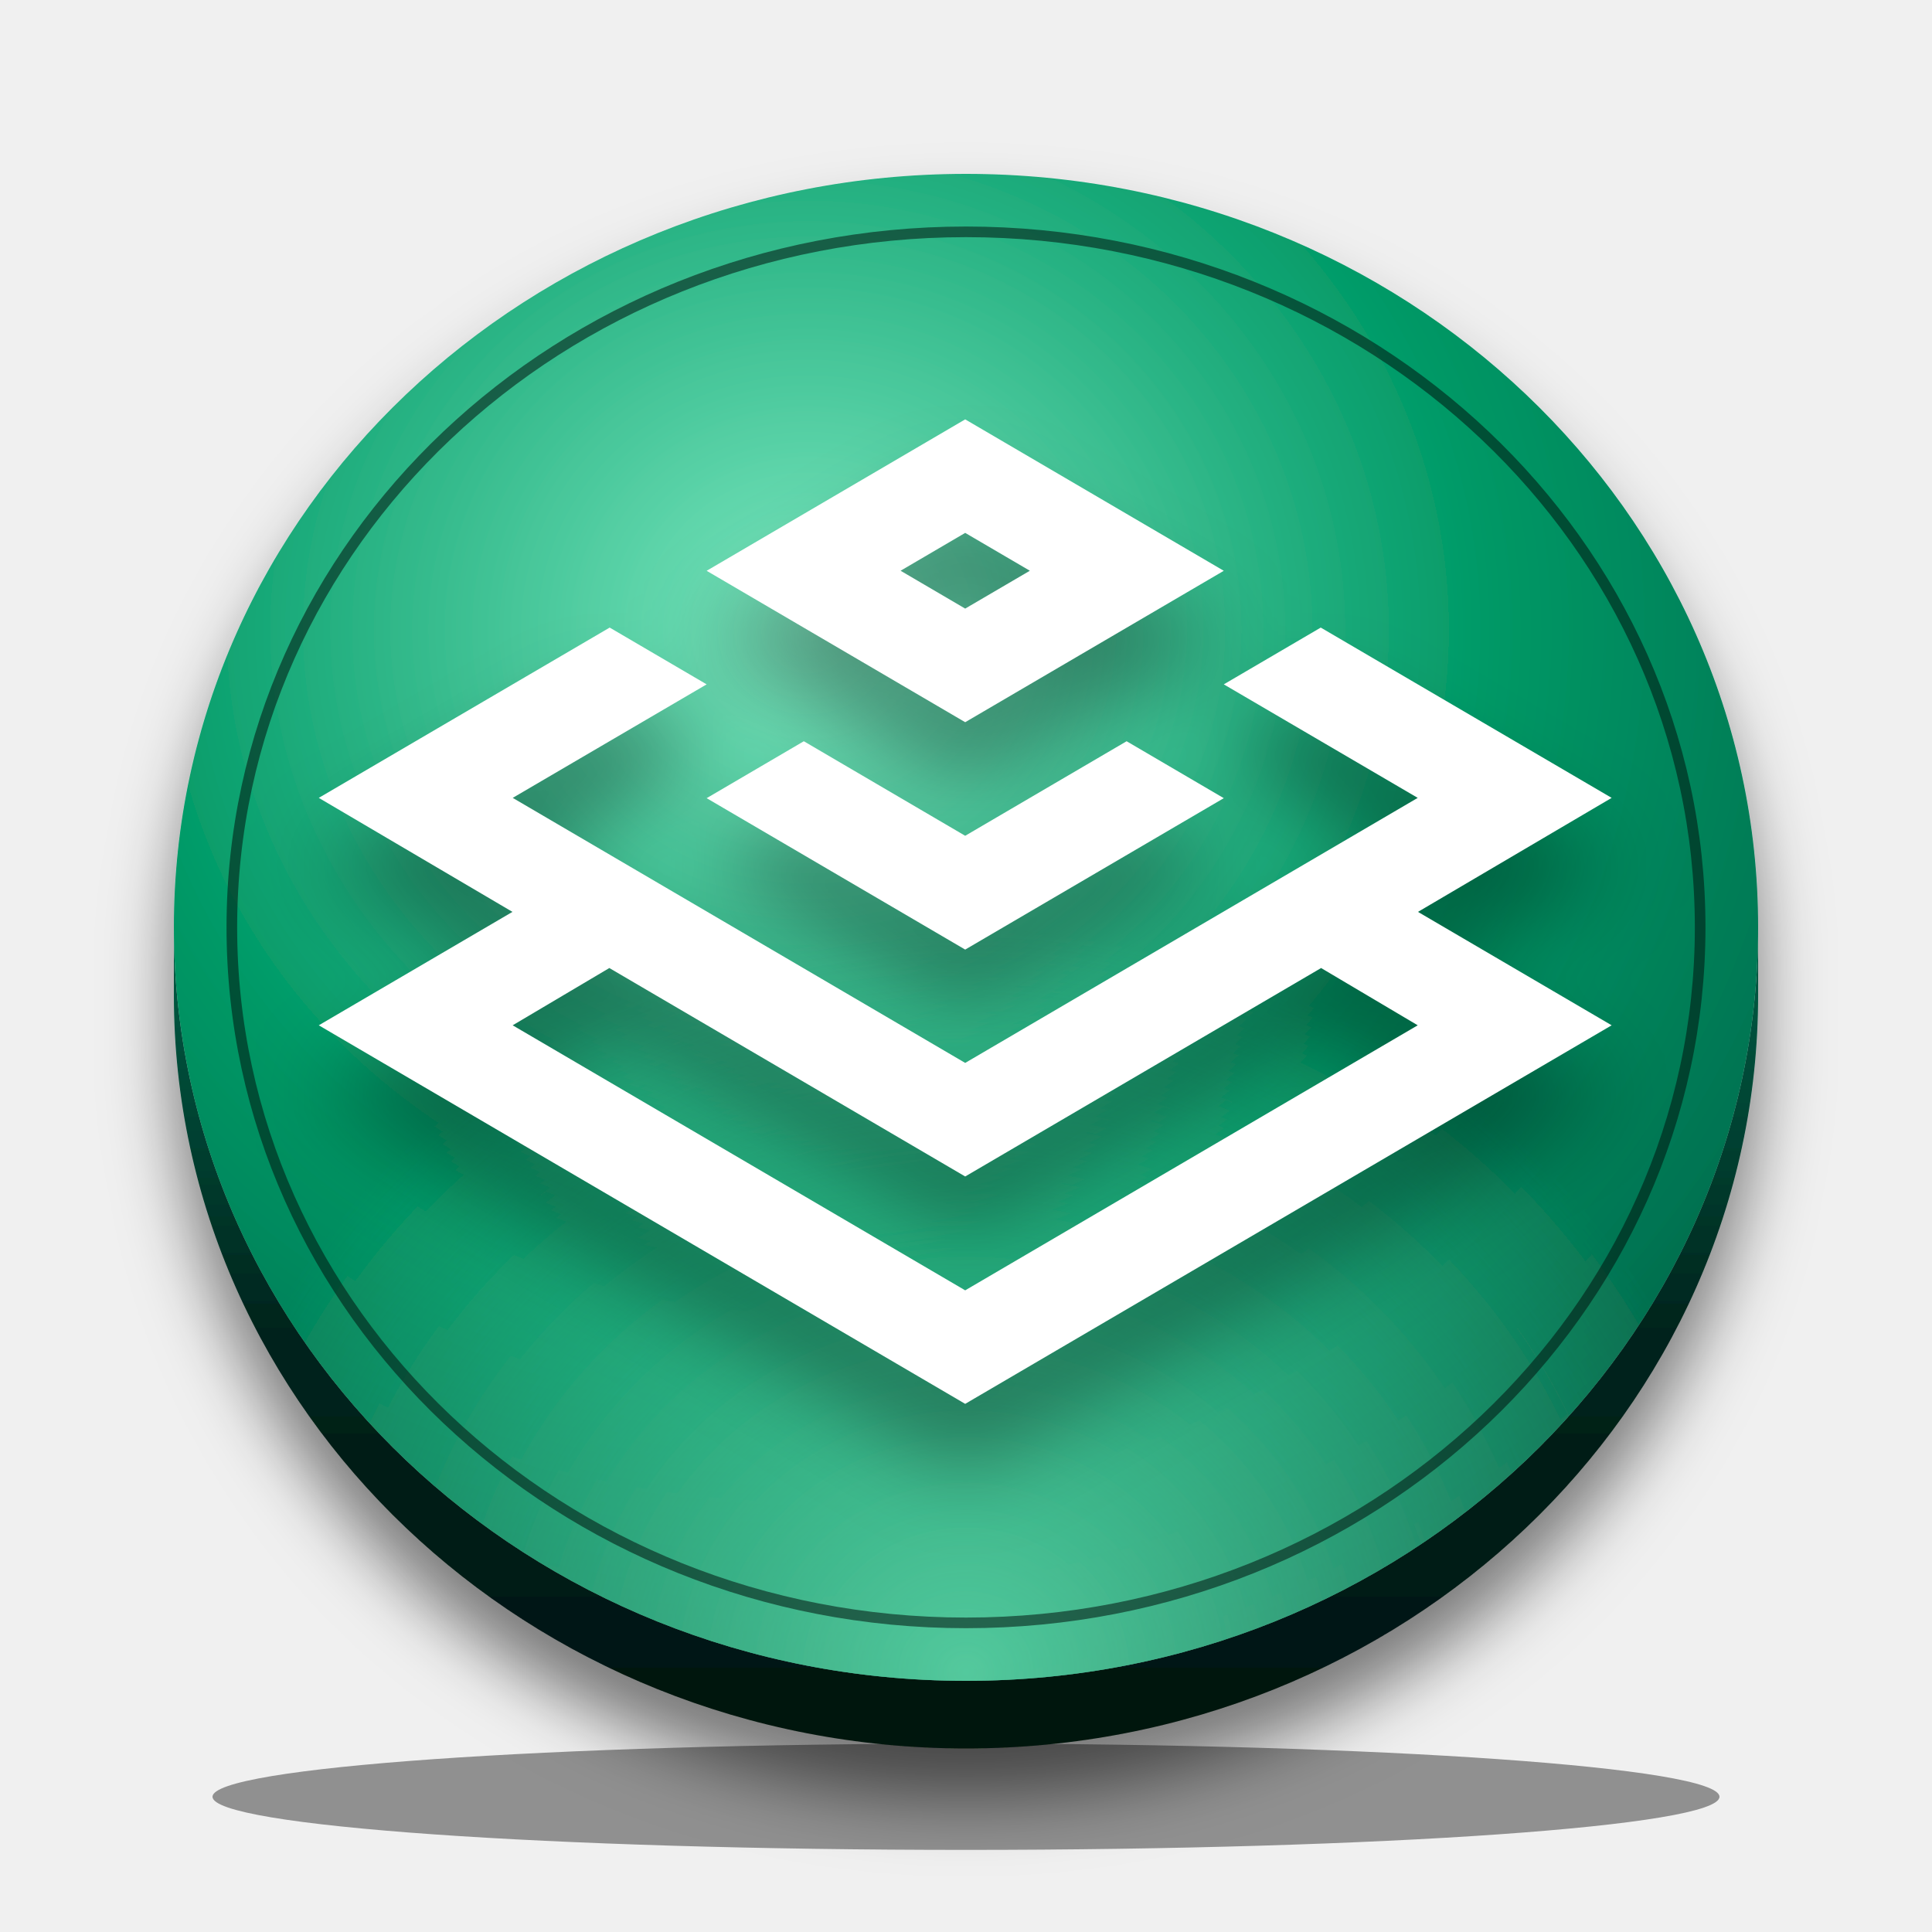
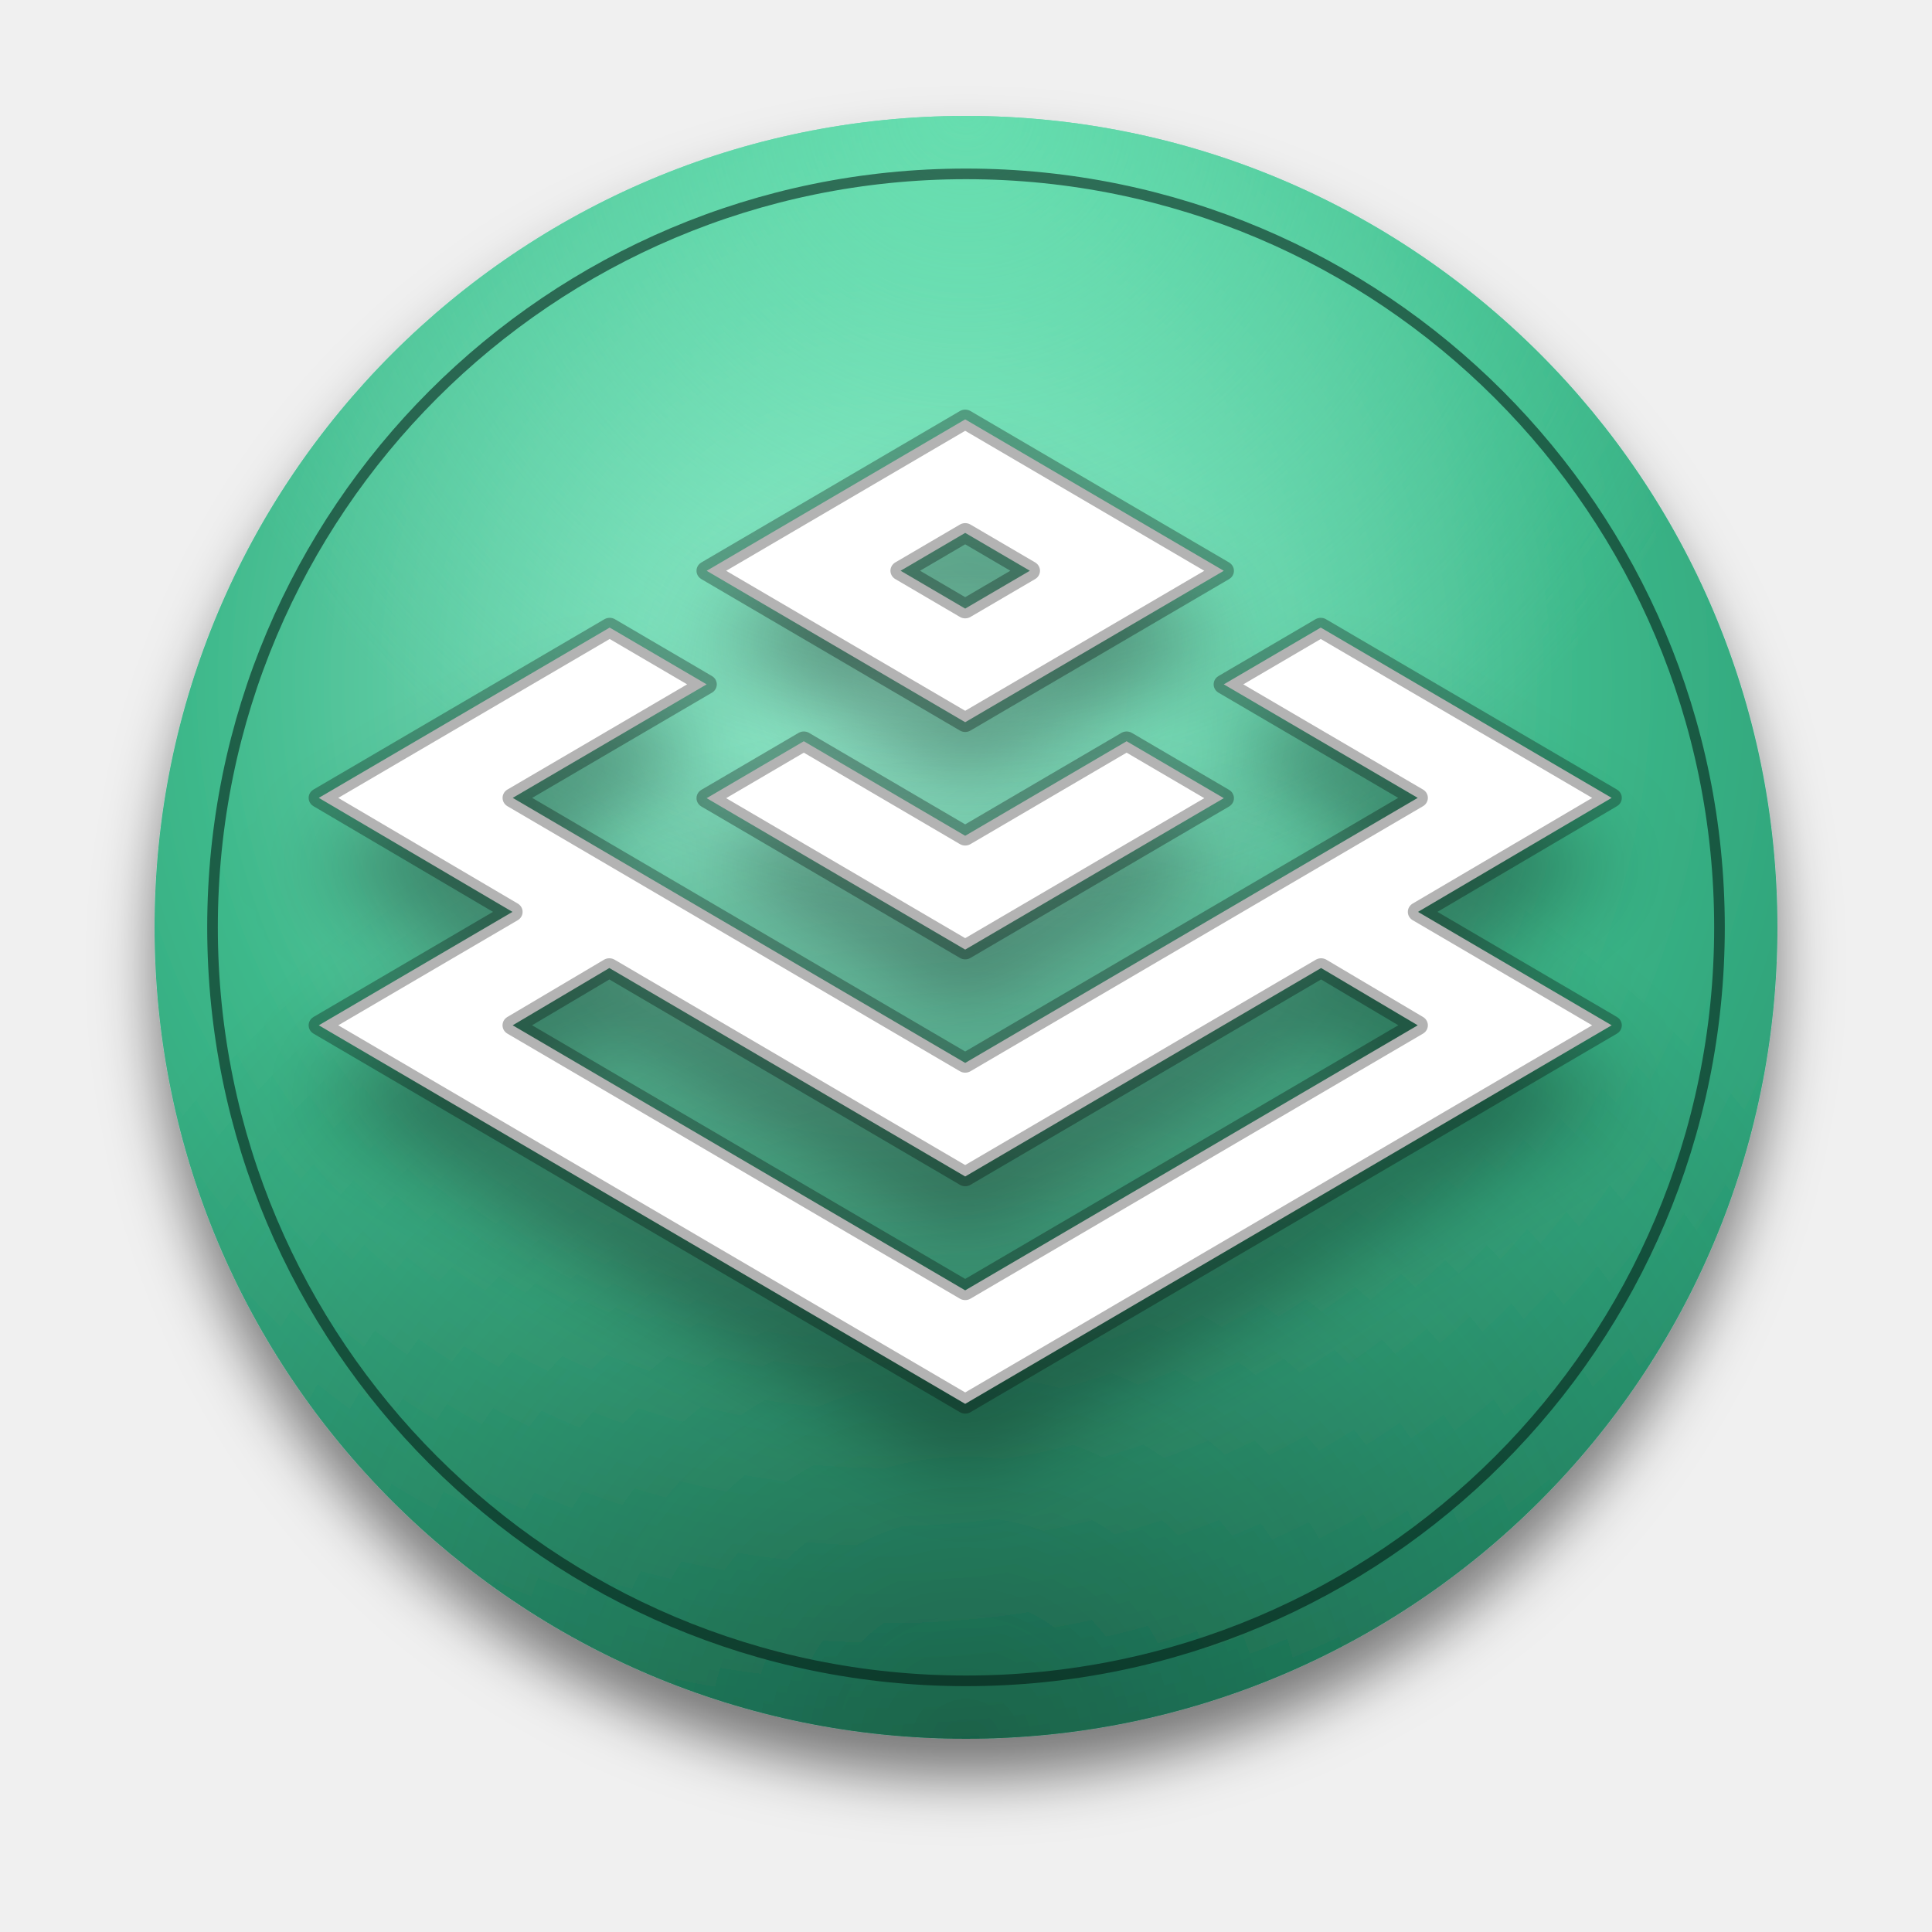
<svg xmlns="http://www.w3.org/2000/svg" viewBox="0 0 200 200" width="200" height="200">
  <defs>
-     <radialGradient id="s1g-face" cx="0.4" cy="0.3" r="0.95">
-       <stop offset="0" stop-color="#7CE8C0" />
-       <stop offset="0.45" stop-color="#009966" />
-       <stop offset="0.85" stop-color="#065F46" />
-       <stop offset="1" stop-color="#02231C" />
+     <radialGradient id="s1g-face" cx="0.45" cy="0.35" r="0.95">
+       <stop offset="0" stop-color="#A0F0D5" />
+       <stop offset="0.45" stop-color="#3DB88A" />
+       <stop offset="0.85" stop-color="#1D8865" />
+       <stop offset="1" stop-color="#0E4A38" />
    </radialGradient>
-     <linearGradient id="s1g-side" x1="0.5" y1="0" x2="0.5" y2="1">
-       <stop offset="0" stop-color="#065F46" />
-       <stop offset="0.5" stop-color="#02231C" />
-       <stop offset="1" stop-color="#01140F" />
-     </linearGradient>
    <radialGradient id="s1g-rim" cx="0.5" cy="0" r="0.5">
      <stop offset="0" stop-color="#6EE7B7" stop-opacity="0.75" />
      <stop offset="1" stop-color="#6EE7B7" stop-opacity="0" />
    </radialGradient>
+     <radialGradient id="s1g-shadow" cx="0.5" cy="1" r="0.63">
+       <stop offset="0" stop-color="#010A08" stop-opacity="0.4" />
+       <stop offset="1" stop-color="#010A08" stop-opacity="0" />
+     </radialGradient>
    <filter id="s1g-drop" x="-25%" y="-25%" width="150%" height="150%">
-       <feGaussianBlur in="SourceAlpha" stdDeviation="3.5" />
-       <feOffset dy="5" />
+       <feGaussianBlur in="SourceAlpha" stdDeviation="3" />
+       <feOffset dy="4" />
      <feComponentTransfer>
        <feFuncA type="linear" slope="0.5" />
      </feComponentTransfer>
      <feMerge>
        <feMergeNode />
        <feMergeNode in="SourceGraphic" />
      </feMerge>
    </filter>
    <filter id="s1g-mark-shadow" x="-30%" y="-30%" width="160%" height="160%">
      <feGaussianBlur stdDeviation="0.9" result="b" />
      <feOffset in="b" dx="0" dy="1.4" />
    </filter>
  </defs>
-   <ellipse cx="100" cy="186" rx="78" ry="5.5" fill="#000000" opacity="0.4" />
  <g filter="url(#s1g-drop)">
-     <path d="M 18 96 A 82 78 0 0 0 182 96 L 182 103 A 82 78 0 0 1 18 103 Z" fill="url(#s1g-side)" />
-     <g stroke="#01140F" stroke-opacity="0.85" stroke-width="1.4" stroke-linecap="round">
-       <line x1="22" y1="108" x2="22" y2="117" />
-       <line x1="30" y1="116" x2="30" y2="125" />
-       <line x1="40" y1="123" x2="40" y2="132" />
-       <line x1="50" y1="129" x2="50" y2="138" />
-       <line x1="60" y1="133" x2="60" y2="142" />
-       <line x1="70" y1="136" x2="70" y2="145" />
-       <line x1="80" y1="138" x2="80" y2="147" />
-       <line x1="90" y1="139" x2="90" y2="148" />
-       <line x1="100" y1="139" x2="100" y2="148" />
-       <line x1="110" y1="139" x2="110" y2="148" />
-       <line x1="120" y1="138" x2="120" y2="147" />
-       <line x1="130" y1="136" x2="130" y2="145" />
-       <line x1="140" y1="133" x2="140" y2="142" />
-       <line x1="150" y1="129" x2="150" y2="138" />
-       <line x1="160" y1="123" x2="160" y2="132" />
-       <line x1="170" y1="116" x2="170" y2="125" />
-       <line x1="178" y1="108" x2="178" y2="117" />
-     </g>
-     <ellipse cx="100" cy="96" rx="82" ry="78" fill="url(#s1g-face)" />
-     <ellipse cx="100" cy="96" rx="82" ry="78" fill="url(#s1g-rim)" transform="rotate(180 100 96)" />
+     <ellipse cx="100" cy="96" rx="84" ry="84" fill="url(#s1g-face)" />
+     <ellipse cx="100" cy="96" rx="84" ry="84" fill="url(#s1g-rim)" />
+     <ellipse cx="100" cy="96" rx="84" ry="84" fill="url(#s1g-shadow)" />
  </g>
-   <ellipse cx="100" cy="96" rx="76" ry="72" fill="none" stroke="#01140F" stroke-width="1.1" stroke-opacity="0.55" />
+   <ellipse cx="100" cy="96" rx="78" ry="78" fill="none" stroke="#01140F" stroke-width="1.1" stroke-opacity="0.55" />
  <g transform="translate(33 30) scale(5.25 5.05)">
    <path fill="#000000" fill-opacity="0.35" filter="url(#s1g-mark-shadow)" d="M25.493 10.415L21.674 12.752L25.493 15.077L12.746 22.837L0 15.077L3.819 12.752L0 10.415L5.736 6.924L7.648 8.088L3.824 10.415L12.746 15.848L21.669 10.415L17.845 8.088L19.757 6.924L25.493 10.415ZM12.746 18.176L5.729 13.903L3.823 15.077L12.746 20.51L21.669 15.077L19.764 13.903L12.746 18.176ZM17.845 10.421L12.746 13.525L7.648 10.421L9.564 9.254L12.746 11.192L15.929 9.254L17.845 10.421ZM17.845 5.76L12.746 8.864L7.648 5.76L12.746 2.656L17.845 5.76ZM11.472 5.759L12.746 6.535L14.021 5.759L12.746 4.983L11.472 5.759Z" />
-     <path fill="#FFFFFF" d="M25.493 10.415L21.674 12.752L25.493 15.077L12.746 22.837L0 15.077L3.819 12.752L0 10.415L5.736 6.924L7.648 8.088L3.824 10.415L12.746 15.848L21.669 10.415L17.845 8.088L19.757 6.924L25.493 10.415ZM12.746 18.176L5.729 13.903L3.823 15.077L12.746 20.51L21.669 15.077L19.764 13.903L12.746 18.176ZM17.845 10.421L12.746 13.525L7.648 10.421L9.564 9.254L12.746 11.192L15.929 9.254L17.845 10.421ZM17.845 5.76L12.746 8.864L7.648 5.76L12.746 2.656L17.845 5.76ZM11.472 5.759L12.746 6.535L14.021 5.759L12.746 4.983L11.472 5.759Z" />
+     <path fill="#FFFFFF" stroke="#000000" stroke-opacity="0.3" stroke-width="0.4" stroke-linejoin="round" d="M25.493 10.415L21.674 12.752L25.493 15.077L12.746 22.837L0 15.077L3.819 12.752L0 10.415L5.736 6.924L7.648 8.088L3.824 10.415L12.746 15.848L21.669 10.415L17.845 8.088L19.757 6.924L25.493 10.415ZM12.746 18.176L5.729 13.903L3.823 15.077L12.746 20.51L21.669 15.077L19.764 13.903L12.746 18.176ZM17.845 10.421L12.746 13.525L7.648 10.421L9.564 9.254L12.746 11.192L15.929 9.254L17.845 10.421ZM17.845 5.76L12.746 8.864L7.648 5.76L12.746 2.656L17.845 5.76ZM11.472 5.759L12.746 6.535L14.021 5.759L12.746 4.983L11.472 5.759Z" />
  </g>
</svg>
